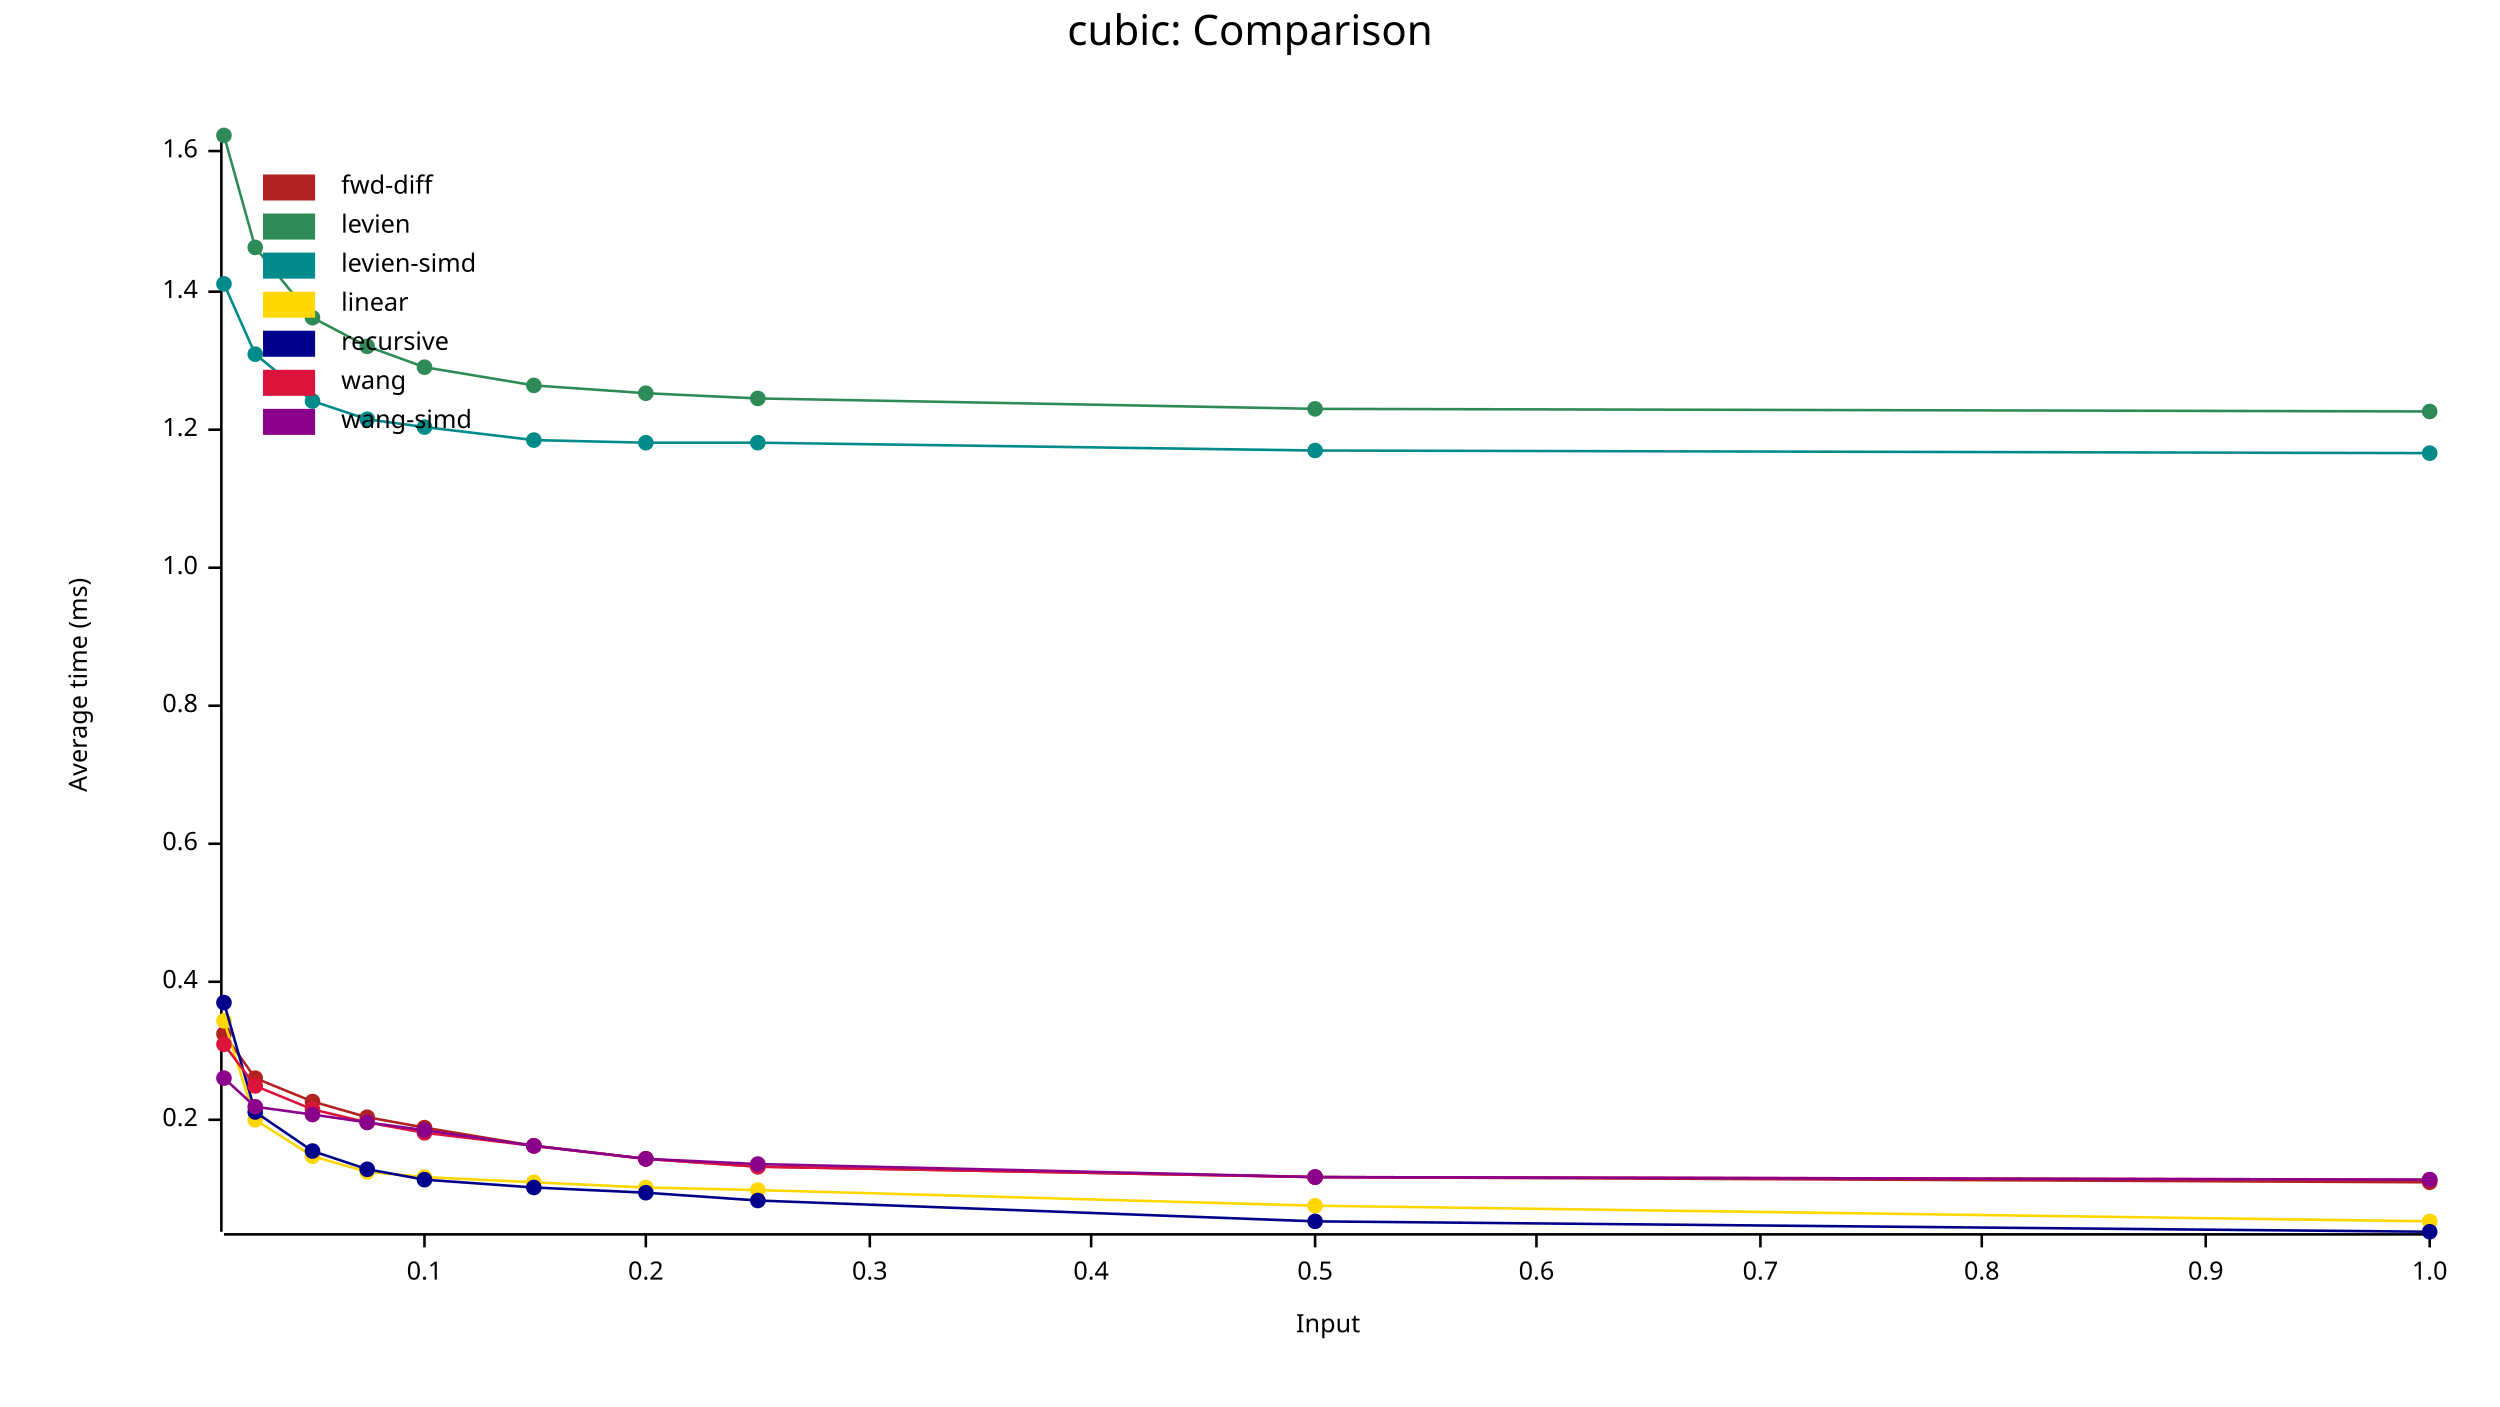
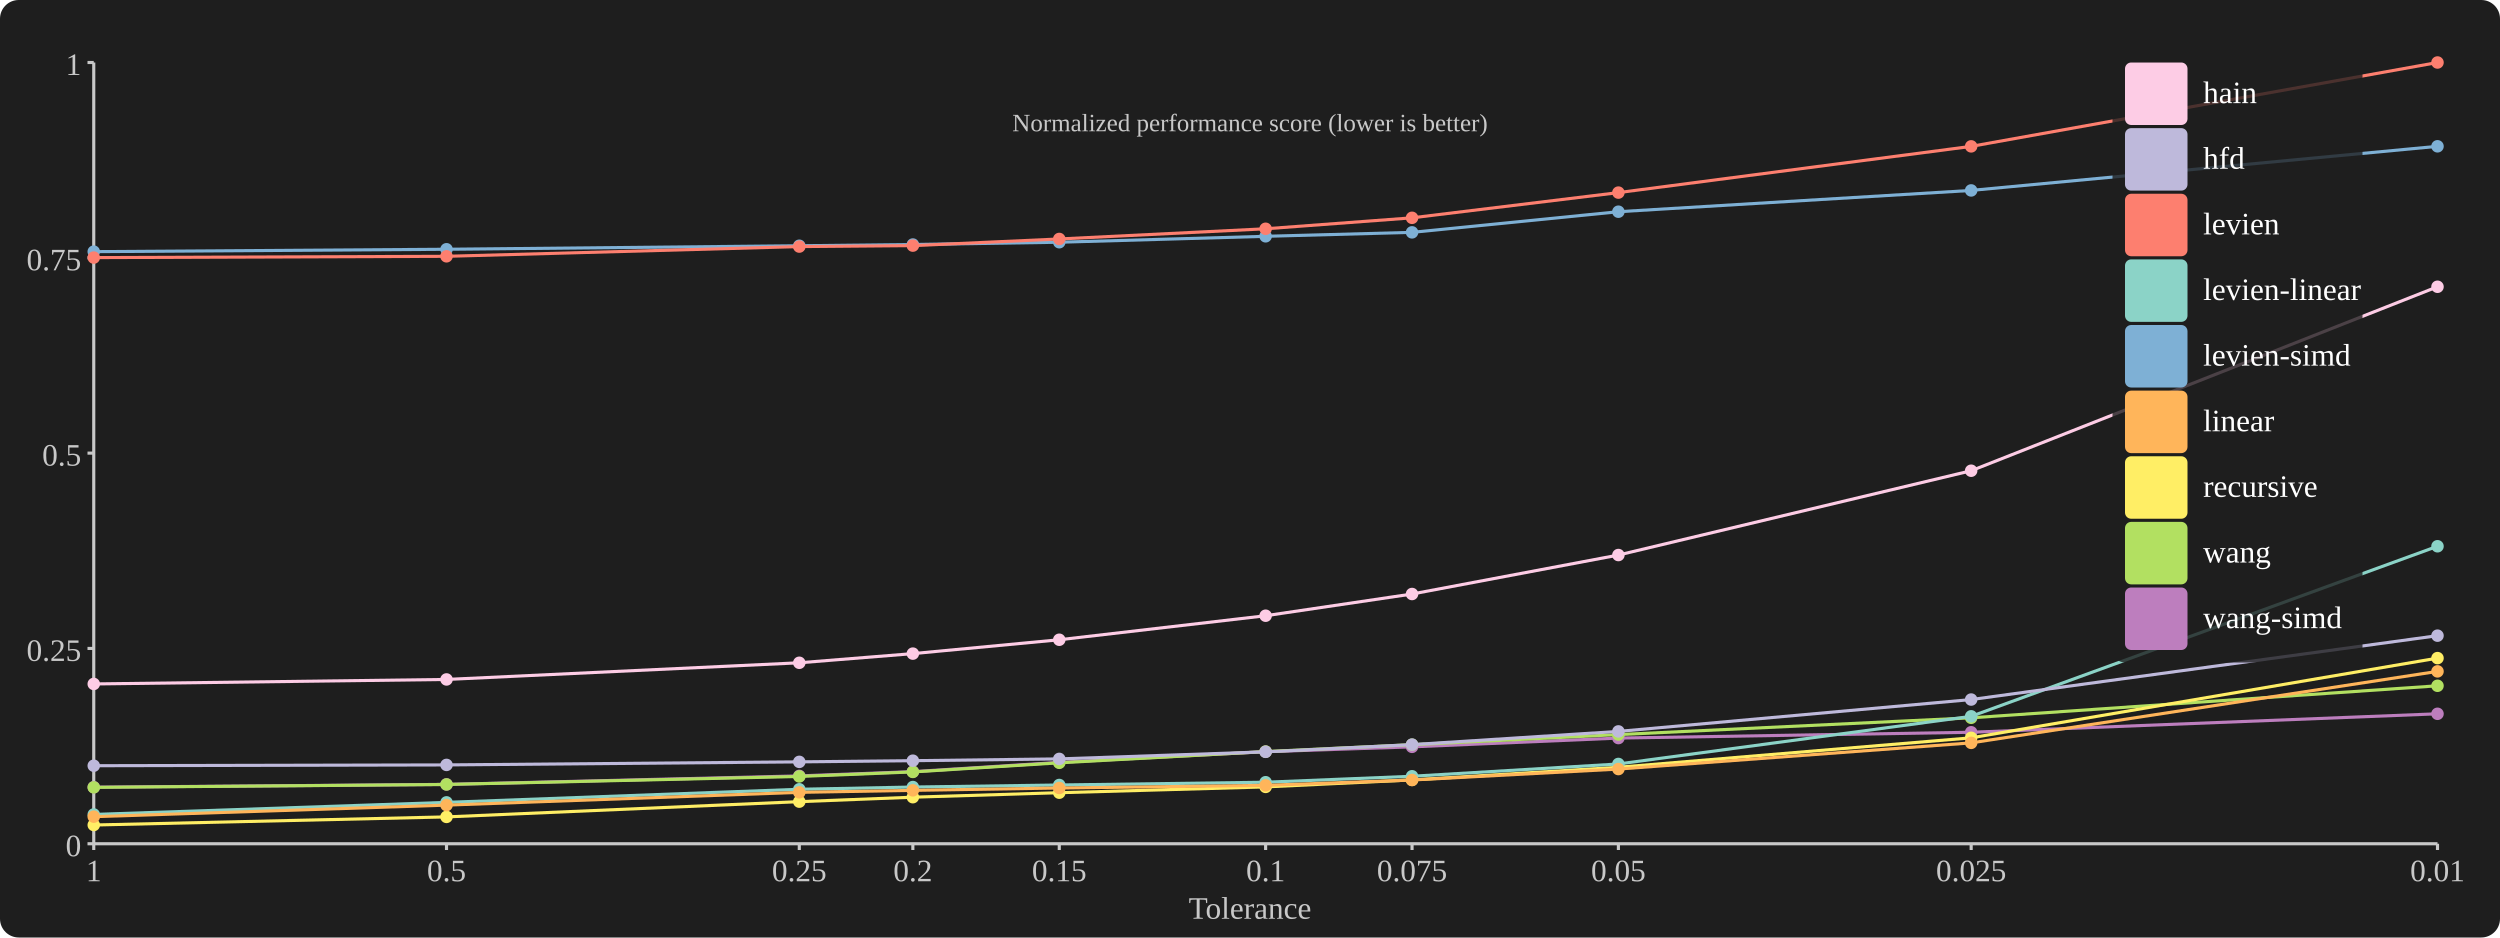
- <svg xmlns="http://www.w3.org/2000/svg" width="960" height="540" viewBox="0 0 960 540">
-   <text x="480" y="5" dy="0.76em" text-anchor="middle" font-family="sans-serif" font-size="16.129" opacity="1" fill="#000000">
- cubic: Comparison
- </text>
-   <text x="26" y="263" dy="0.76em" text-anchor="middle" font-family="sans-serif" font-size="9.677" opacity="1" fill="#000000" transform="rotate(270, 26, 263)">
- Average time (ms)
- </text>
-   <text x="510" y="514" dy="-0.5ex" text-anchor="middle" font-family="sans-serif" font-size="9.677" opacity="1" fill="#000000">
- Input
- </text>
-   <polyline fill="none" opacity="1" stroke="#000000" stroke-width="1" points="85,52 85,473 " />
-   <text x="76" y="430" dy="0.5ex" text-anchor="end" font-family="sans-serif" font-size="9.677" opacity="1" fill="#000000">
- 0.2
- </text>
-   <polyline fill="none" opacity="1" stroke="#000000" stroke-width="1" points="80,430 85,430 " />
-   <text x="76" y="377" dy="0.5ex" text-anchor="end" font-family="sans-serif" font-size="9.677" opacity="1" fill="#000000">
- 0.4
- </text>
-   <polyline fill="none" opacity="1" stroke="#000000" stroke-width="1" points="80,377 85,377 " />
-   <text x="76" y="324" dy="0.5ex" text-anchor="end" font-family="sans-serif" font-size="9.677" opacity="1" fill="#000000">
- 0.6
- </text>
-   <polyline fill="none" opacity="1" stroke="#000000" stroke-width="1" points="80,324 85,324 " />
-   <text x="76" y="271" dy="0.5ex" text-anchor="end" font-family="sans-serif" font-size="9.677" opacity="1" fill="#000000">
- 0.8
- </text>
-   <polyline fill="none" opacity="1" stroke="#000000" stroke-width="1" points="80,271 85,271 " />
-   <text x="76" y="218" dy="0.5ex" text-anchor="end" font-family="sans-serif" font-size="9.677" opacity="1" fill="#000000">
- 1.0
- </text>
-   <polyline fill="none" opacity="1" stroke="#000000" stroke-width="1" points="80,218 85,218 " />
-   <text x="76" y="165" dy="0.5ex" text-anchor="end" font-family="sans-serif" font-size="9.677" opacity="1" fill="#000000">
- 1.2
- </text>
-   <polyline fill="none" opacity="1" stroke="#000000" stroke-width="1" points="80,165 85,165 " />
-   <text x="76" y="112" dy="0.5ex" text-anchor="end" font-family="sans-serif" font-size="9.677" opacity="1" fill="#000000">
- 1.4
- </text>
-   <polyline fill="none" opacity="1" stroke="#000000" stroke-width="1" points="80,112 85,112 " />
-   <text x="76" y="58" dy="0.5ex" text-anchor="end" font-family="sans-serif" font-size="9.677" opacity="1" fill="#000000">
- 1.6
- </text>
-   <polyline fill="none" opacity="1" stroke="#000000" stroke-width="1" points="80,58 85,58 " />
-   <polyline fill="none" opacity="1" stroke="#000000" stroke-width="1" points="86,474 933,474 " />
-   <text x="163" y="484" dy="0.76em" text-anchor="middle" font-family="sans-serif" font-size="9.677" opacity="1" fill="#000000">
- 0.1
- </text>
-   <polyline fill="none" opacity="1" stroke="#000000" stroke-width="1" points="163,474 163,479 " />
-   <text x="248" y="484" dy="0.76em" text-anchor="middle" font-family="sans-serif" font-size="9.677" opacity="1" fill="#000000">
- 0.2
- </text>
-   <polyline fill="none" opacity="1" stroke="#000000" stroke-width="1" points="248,474 248,479 " />
-   <text x="334" y="484" dy="0.76em" text-anchor="middle" font-family="sans-serif" font-size="9.677" opacity="1" fill="#000000">
- 0.3
- </text>
-   <polyline fill="none" opacity="1" stroke="#000000" stroke-width="1" points="334,474 334,479 " />
-   <text x="419" y="484" dy="0.76em" text-anchor="middle" font-family="sans-serif" font-size="9.677" opacity="1" fill="#000000">
- 0.4
- </text>
-   <polyline fill="none" opacity="1" stroke="#000000" stroke-width="1" points="419,474 419,479 " />
-   <text x="505" y="484" dy="0.76em" text-anchor="middle" font-family="sans-serif" font-size="9.677" opacity="1" fill="#000000">
- 0.5
- </text>
-   <polyline fill="none" opacity="1" stroke="#000000" stroke-width="1" points="505,474 505,479 " />
-   <text x="590" y="484" dy="0.76em" text-anchor="middle" font-family="sans-serif" font-size="9.677" opacity="1" fill="#000000">
- 0.6
- </text>
-   <polyline fill="none" opacity="1" stroke="#000000" stroke-width="1" points="590,474 590,479 " />
-   <text x="676" y="484" dy="0.76em" text-anchor="middle" font-family="sans-serif" font-size="9.677" opacity="1" fill="#000000">
- 0.7
- </text>
-   <polyline fill="none" opacity="1" stroke="#000000" stroke-width="1" points="676,474 676,479 " />
-   <text x="761" y="484" dy="0.76em" text-anchor="middle" font-family="sans-serif" font-size="9.677" opacity="1" fill="#000000">
- 0.8
- </text>
-   <polyline fill="none" opacity="1" stroke="#000000" stroke-width="1" points="761,474 761,479 " />
-   <text x="847" y="484" dy="0.76em" text-anchor="middle" font-family="sans-serif" font-size="9.677" opacity="1" fill="#000000">
- 0.9
- </text>
-   <polyline fill="none" opacity="1" stroke="#000000" stroke-width="1" points="847,474 847,479 " />
-   <text x="933" y="484" dy="0.76em" text-anchor="middle" font-family="sans-serif" font-size="9.677" opacity="1" fill="#000000">
- 1.0
- </text>
-   <polyline fill="none" opacity="1" stroke="#000000" stroke-width="1" points="933,474 933,479 " />
-   <circle cx="86" cy="397" r="3" opacity="1" fill="#B22222" stroke="none" stroke-width="1" />
-   <circle cx="98" cy="414" r="3" opacity="1" fill="#B22222" stroke="none" stroke-width="1" />
-   <circle cx="120" cy="423" r="3" opacity="1" fill="#B22222" stroke="none" stroke-width="1" />
-   <circle cx="141" cy="429" r="3" opacity="1" fill="#B22222" stroke="none" stroke-width="1" />
-   <circle cx="163" cy="433" r="3" opacity="1" fill="#B22222" stroke="none" stroke-width="1" />
-   <circle cx="205" cy="440" r="3" opacity="1" fill="#B22222" stroke="none" stroke-width="1" />
-   <circle cx="248" cy="445" r="3" opacity="1" fill="#B22222" stroke="none" stroke-width="1" />
-   <circle cx="291" cy="448" r="3" opacity="1" fill="#B22222" stroke="none" stroke-width="1" />
-   <circle cx="505" cy="452" r="3" opacity="1" fill="#B22222" stroke="none" stroke-width="1" />
-   <circle cx="933" cy="454" r="3" opacity="1" fill="#B22222" stroke="none" stroke-width="1" />
-   <polyline fill="none" opacity="1" stroke="#B22222" stroke-width="1" points="86,397 98,414 120,423 141,429 163,433 205,440 248,445 291,448 505,452 933,454 " />
-   <circle cx="86" cy="52" r="3" opacity="1" fill="#2E8B57" stroke="none" stroke-width="1" />
-   <circle cx="98" cy="95" r="3" opacity="1" fill="#2E8B57" stroke="none" stroke-width="1" />
-   <circle cx="120" cy="122" r="3" opacity="1" fill="#2E8B57" stroke="none" stroke-width="1" />
-   <circle cx="141" cy="133" r="3" opacity="1" fill="#2E8B57" stroke="none" stroke-width="1" />
-   <circle cx="163" cy="141" r="3" opacity="1" fill="#2E8B57" stroke="none" stroke-width="1" />
-   <circle cx="205" cy="148" r="3" opacity="1" fill="#2E8B57" stroke="none" stroke-width="1" />
-   <circle cx="248" cy="151" r="3" opacity="1" fill="#2E8B57" stroke="none" stroke-width="1" />
-   <circle cx="291" cy="153" r="3" opacity="1" fill="#2E8B57" stroke="none" stroke-width="1" />
-   <circle cx="505" cy="157" r="3" opacity="1" fill="#2E8B57" stroke="none" stroke-width="1" />
-   <circle cx="933" cy="158" r="3" opacity="1" fill="#2E8B57" stroke="none" stroke-width="1" />
-   <polyline fill="none" opacity="1" stroke="#2E8B57" stroke-width="1" points="86,52 98,95 120,122 141,133 163,141 205,148 248,151 291,153 505,157 933,158 " />
-   <circle cx="86" cy="109" r="3" opacity="1" fill="#008B8B" stroke="none" stroke-width="1" />
-   <circle cx="98" cy="136" r="3" opacity="1" fill="#008B8B" stroke="none" stroke-width="1" />
-   <circle cx="120" cy="154" r="3" opacity="1" fill="#008B8B" stroke="none" stroke-width="1" />
-   <circle cx="141" cy="161" r="3" opacity="1" fill="#008B8B" stroke="none" stroke-width="1" />
-   <circle cx="163" cy="164" r="3" opacity="1" fill="#008B8B" stroke="none" stroke-width="1" />
-   <circle cx="205" cy="169" r="3" opacity="1" fill="#008B8B" stroke="none" stroke-width="1" />
-   <circle cx="248" cy="170" r="3" opacity="1" fill="#008B8B" stroke="none" stroke-width="1" />
-   <circle cx="291" cy="170" r="3" opacity="1" fill="#008B8B" stroke="none" stroke-width="1" />
-   <circle cx="505" cy="173" r="3" opacity="1" fill="#008B8B" stroke="none" stroke-width="1" />
-   <circle cx="933" cy="174" r="3" opacity="1" fill="#008B8B" stroke="none" stroke-width="1" />
-   <polyline fill="none" opacity="1" stroke="#008B8B" stroke-width="1" points="86,109 98,136 120,154 141,161 163,164 205,169 248,170 291,170 505,173 933,174 " />
-   <circle cx="86" cy="392" r="3" opacity="1" fill="#FFD700" stroke="none" stroke-width="1" />
-   <circle cx="98" cy="430" r="3" opacity="1" fill="#FFD700" stroke="none" stroke-width="1" />
-   <circle cx="120" cy="444" r="3" opacity="1" fill="#FFD700" stroke="none" stroke-width="1" />
-   <circle cx="141" cy="450" r="3" opacity="1" fill="#FFD700" stroke="none" stroke-width="1" />
-   <circle cx="163" cy="452" r="3" opacity="1" fill="#FFD700" stroke="none" stroke-width="1" />
-   <circle cx="205" cy="454" r="3" opacity="1" fill="#FFD700" stroke="none" stroke-width="1" />
-   <circle cx="248" cy="456" r="3" opacity="1" fill="#FFD700" stroke="none" stroke-width="1" />
-   <circle cx="291" cy="457" r="3" opacity="1" fill="#FFD700" stroke="none" stroke-width="1" />
-   <circle cx="505" cy="463" r="3" opacity="1" fill="#FFD700" stroke="none" stroke-width="1" />
-   <circle cx="933" cy="469" r="3" opacity="1" fill="#FFD700" stroke="none" stroke-width="1" />
-   <polyline fill="none" opacity="1" stroke="#FFD700" stroke-width="1" points="86,392 98,430 120,444 141,450 163,452 205,454 248,456 291,457 505,463 933,469 " />
-   <circle cx="86" cy="385" r="3" opacity="1" fill="#00008B" stroke="none" stroke-width="1" />
-   <circle cx="98" cy="427" r="3" opacity="1" fill="#00008B" stroke="none" stroke-width="1" />
-   <circle cx="120" cy="442" r="3" opacity="1" fill="#00008B" stroke="none" stroke-width="1" />
-   <circle cx="141" cy="449" r="3" opacity="1" fill="#00008B" stroke="none" stroke-width="1" />
-   <circle cx="163" cy="453" r="3" opacity="1" fill="#00008B" stroke="none" stroke-width="1" />
-   <circle cx="205" cy="456" r="3" opacity="1" fill="#00008B" stroke="none" stroke-width="1" />
-   <circle cx="248" cy="458" r="3" opacity="1" fill="#00008B" stroke="none" stroke-width="1" />
-   <circle cx="291" cy="461" r="3" opacity="1" fill="#00008B" stroke="none" stroke-width="1" />
-   <circle cx="505" cy="469" r="3" opacity="1" fill="#00008B" stroke="none" stroke-width="1" />
-   <circle cx="933" cy="473" r="3" opacity="1" fill="#00008B" stroke="none" stroke-width="1" />
-   <polyline fill="none" opacity="1" stroke="#00008B" stroke-width="1" points="86,385 98,427 120,442 141,449 163,453 205,456 248,458 291,461 505,469 933,473 " />
-   <circle cx="86" cy="401" r="3" opacity="1" fill="#DC143C" stroke="none" stroke-width="1" />
-   <circle cx="98" cy="417" r="3" opacity="1" fill="#DC143C" stroke="none" stroke-width="1" />
-   <circle cx="120" cy="426" r="3" opacity="1" fill="#DC143C" stroke="none" stroke-width="1" />
-   <circle cx="141" cy="431" r="3" opacity="1" fill="#DC143C" stroke="none" stroke-width="1" />
-   <circle cx="163" cy="435" r="3" opacity="1" fill="#DC143C" stroke="none" stroke-width="1" />
-   <circle cx="205" cy="440" r="3" opacity="1" fill="#DC143C" stroke="none" stroke-width="1" />
-   <circle cx="248" cy="445" r="3" opacity="1" fill="#DC143C" stroke="none" stroke-width="1" />
-   <circle cx="291" cy="448" r="3" opacity="1" fill="#DC143C" stroke="none" stroke-width="1" />
-   <circle cx="505" cy="452" r="3" opacity="1" fill="#DC143C" stroke="none" stroke-width="1" />
-   <circle cx="933" cy="453" r="3" opacity="1" fill="#DC143C" stroke="none" stroke-width="1" />
-   <polyline fill="none" opacity="1" stroke="#DC143C" stroke-width="1" points="86,401 98,417 120,426 141,431 163,435 205,440 248,445 291,448 505,452 933,453 " />
-   <circle cx="86" cy="414" r="3" opacity="1" fill="#8B008B" stroke="none" stroke-width="1" />
-   <circle cx="98" cy="425" r="3" opacity="1" fill="#8B008B" stroke="none" stroke-width="1" />
-   <circle cx="120" cy="428" r="3" opacity="1" fill="#8B008B" stroke="none" stroke-width="1" />
-   <circle cx="141" cy="431" r="3" opacity="1" fill="#8B008B" stroke="none" stroke-width="1" />
-   <circle cx="163" cy="434" r="3" opacity="1" fill="#8B008B" stroke="none" stroke-width="1" />
-   <circle cx="205" cy="440" r="3" opacity="1" fill="#8B008B" stroke="none" stroke-width="1" />
-   <circle cx="248" cy="445" r="3" opacity="1" fill="#8B008B" stroke="none" stroke-width="1" />
-   <circle cx="291" cy="447" r="3" opacity="1" fill="#8B008B" stroke="none" stroke-width="1" />
-   <circle cx="505" cy="452" r="3" opacity="1" fill="#8B008B" stroke="none" stroke-width="1" />
-   <circle cx="933" cy="453" r="3" opacity="1" fill="#8B008B" stroke="none" stroke-width="1" />
-   <polyline fill="none" opacity="1" stroke="#8B008B" stroke-width="1" points="86,414 98,425 120,428 141,431 163,434 205,440 248,445 291,447 505,452 933,453 " />
-   <text x="131" y="67" dy="0.76em" text-anchor="start" font-family="sans-serif" font-size="9.677" opacity="1" fill="#000000">
- fwd-diff
- </text>
-   <text x="131" y="82" dy="0.76em" text-anchor="start" font-family="sans-serif" font-size="9.677" opacity="1" fill="#000000">
- levien
- </text>
-   <text x="131" y="97" dy="0.76em" text-anchor="start" font-family="sans-serif" font-size="9.677" opacity="1" fill="#000000">
- levien-simd
- </text>
-   <text x="131" y="112" dy="0.76em" text-anchor="start" font-family="sans-serif" font-size="9.677" opacity="1" fill="#000000">
- linear
- </text>
-   <text x="131" y="127" dy="0.76em" text-anchor="start" font-family="sans-serif" font-size="9.677" opacity="1" fill="#000000">
- recursive
- </text>
-   <text x="131" y="142" dy="0.76em" text-anchor="start" font-family="sans-serif" font-size="9.677" opacity="1" fill="#000000">
- wang
- </text>
-   <text x="131" y="157" dy="0.76em" text-anchor="start" font-family="sans-serif" font-size="9.677" opacity="1" fill="#000000">
- wang-simd
- </text>
-   <rect x="101" y="67" width="20" height="10" opacity="1" fill="#B22222" stroke="none" />
-   <rect x="101" y="82" width="20" height="10" opacity="1" fill="#2E8B57" stroke="none" />
-   <rect x="101" y="97" width="20" height="10" opacity="1" fill="#008B8B" stroke="none" />
-   <rect x="101" y="112" width="20" height="10" opacity="1" fill="#FFD700" stroke="none" />
-   <rect x="101" y="127" width="20" height="10" opacity="1" fill="#00008B" stroke="none" />
-   <rect x="101" y="142" width="20" height="10" opacity="1" fill="#DC143C" stroke="none" />
-   <rect x="101" y="157" width="20" height="10" opacity="1" fill="#8B008B" stroke="none" />
+ <svg xmlns="http://www.w3.org/2000/svg" viewBox="0 0 800 300">
+   <rect x="0" y="0" width="800" height="300" ry="6" style="fill:rgb(30,30,30);stroke:none;fill-opacity:1;stroke-opacity:1;" />
+   <path d="M 30 20 L 30 270" style="stroke:rgb(200,200,200);stroke-width:1" />
+   <path d="M 30 270 L 780 270" style="stroke:rgb(200,200,200);stroke-width:1" />
+   <path d="M 780 270 L 780 272" style="stroke:rgb(200,200,200);stroke-width:1" />
+   <text x="780" y="282" style="font-size:10px;fill:rgb(200,200,200);text-anchor:middle;text-align:center;"> 0.01 </text>
+   <path d="M 630.772 270 L 630.772 272" style="stroke:rgb(200,200,200);stroke-width:1" />
+   <text x="630.772" y="282" style="font-size:10px;fill:rgb(200,200,200);text-anchor:middle;text-align:center;"> 0.025 </text>
+   <path d="M 517.886 270 L 517.886 272" style="stroke:rgb(200,200,200);stroke-width:1" />
+   <text x="517.886" y="282" style="font-size:10px;fill:rgb(200,200,200);text-anchor:middle;text-align:center;"> 0.05 </text>
+   <path d="M 451.852 270 L 451.852 272" style="stroke:rgb(200,200,200);stroke-width:1" />
+   <text x="451.852" y="282" style="font-size:10px;fill:rgb(200,200,200);text-anchor:middle;text-align:center;"> 0.075 </text>
+   <path d="M 405 270 L 405 272" style="stroke:rgb(200,200,200);stroke-width:1" />
+   <text x="405" y="282" style="font-size:10px;fill:rgb(200,200,200);text-anchor:middle;text-align:center;"> 0.1 </text>
+   <path d="M 338.966 270 L 338.966 272" style="stroke:rgb(200,200,200);stroke-width:1" />
+   <text x="338.966" y="282" style="font-size:10px;fill:rgb(200,200,200);text-anchor:middle;text-align:center;"> 0.15 </text>
+   <path d="M 292.114 270 L 292.114 272" style="stroke:rgb(200,200,200);stroke-width:1" />
+   <text x="292.114" y="282" style="font-size:10px;fill:rgb(200,200,200);text-anchor:middle;text-align:center;"> 0.2 </text>
+   <path d="M 255.773 270 L 255.773 272" style="stroke:rgb(200,200,200);stroke-width:1" />
+   <text x="255.773" y="282" style="font-size:10px;fill:rgb(200,200,200);text-anchor:middle;text-align:center;"> 0.25 </text>
+   <path d="M 142.886 270 L 142.886 272" style="stroke:rgb(200,200,200);stroke-width:1" />
+   <text x="142.886" y="282" style="font-size:10px;fill:rgb(200,200,200);text-anchor:middle;text-align:center;"> 0.5 </text>
+   <path d="M 30 270 L 30 272" style="stroke:rgb(200,200,200);stroke-width:1" />
+   <text x="30" y="282" style="font-size:10px;fill:rgb(200,200,200);text-anchor:middle;text-align:center;"> 1 </text>
+   <path d="M 28 270 L 30 270" style="stroke:rgb(200,200,200);stroke-width:1" />
+   <text x="26" y="274" style="font-size:10px;fill:rgb(200,200,200);text-anchor:end;text-align:right;"> 0 </text>
+   <path d="M 28 207.5 L 30 207.5" style="stroke:rgb(200,200,200);stroke-width:1" />
+   <text x="26" y="211.5" style="font-size:10px;fill:rgb(200,200,200);text-anchor:end;text-align:right;"> 0.25 </text>
+   <path d="M 28 145 L 30 145" style="stroke:rgb(200,200,200);stroke-width:1" />
+   <text x="26" y="149" style="font-size:10px;fill:rgb(200,200,200);text-anchor:end;text-align:right;"> 0.5 </text>
+   <path d="M 28 82.5 L 30 82.5" style="stroke:rgb(200,200,200);stroke-width:1" />
+   <text x="26" y="86.5" style="font-size:10px;fill:rgb(200,200,200);text-anchor:end;text-align:right;"> 0.75 </text>
+   <path d="M 28 20 L 30 20" style="stroke:rgb(200,200,200);stroke-width:1" />
+   <text x="26" y="24" style="font-size:10px;fill:rgb(200,200,200);text-anchor:end;text-align:right;"> 1 </text>
+   <text x="400" y="294" style="font-size:10px;fill:rgb(200,200,200);text-anchor:middle;text-align:center;"> Tolerance </text>
+   <circle cx="780" cy="228.415" r="2" style="fill:rgb(189,126,190);stroke:none;fill-opacity:1;stroke-opacity:1;" />
+   <path d="M 780 228.415 L 630.772 234.322" style="stroke:rgb(189,126,190);stroke-width:1" />
+   <circle cx="630.772" cy="234.322" r="2" style="fill:rgb(189,126,190);stroke:none;fill-opacity:1;stroke-opacity:1;" />
+   <path d="M 630.772 234.322 L 517.886 236.183" style="stroke:rgb(189,126,190);stroke-width:1" />
+   <circle cx="517.886" cy="236.183" r="2" style="fill:rgb(189,126,190);stroke:none;fill-opacity:1;stroke-opacity:1;" />
+   <path d="M 517.886 236.183 L 451.852 238.99" style="stroke:rgb(189,126,190);stroke-width:1" />
+   <circle cx="451.852" cy="238.99" r="2" style="fill:rgb(189,126,190);stroke:none;fill-opacity:1;stroke-opacity:1;" />
+   <path d="M 451.852 238.99 L 405 240.537" style="stroke:rgb(189,126,190);stroke-width:1" />
+   <circle cx="405" cy="240.537" r="2" style="fill:rgb(189,126,190);stroke:none;fill-opacity:1;stroke-opacity:1;" />
+   <path d="M 405 240.537 L 338.966 243.95" style="stroke:rgb(189,126,190);stroke-width:1" />
+   <circle cx="338.966" cy="243.95" r="2" style="fill:rgb(189,126,190);stroke:none;fill-opacity:1;stroke-opacity:1;" />
+   <path d="M 338.966 243.95 L 292.114 246.925" style="stroke:rgb(189,126,190);stroke-width:1" />
+   <circle cx="292.114" cy="246.925" r="2" style="fill:rgb(189,126,190);stroke:none;fill-opacity:1;stroke-opacity:1;" />
+   <path d="M 292.114 246.925 L 255.773 248.287" style="stroke:rgb(189,126,190);stroke-width:1" />
+   <circle cx="255.773" cy="248.287" r="2" style="fill:rgb(189,126,190);stroke:none;fill-opacity:1;stroke-opacity:1;" />
+   <path d="M 255.773 248.287 L 142.886 251.002" style="stroke:rgb(189,126,190);stroke-width:1" />
+   <circle cx="142.886" cy="251.002" r="2" style="fill:rgb(189,126,190);stroke:none;fill-opacity:1;stroke-opacity:1;" />
+   <path d="M 142.886 251.002 L 30 251.9" style="stroke:rgb(189,126,190);stroke-width:1" />
+   <circle cx="30" cy="251.9" r="2" style="fill:rgb(189,126,190);stroke:none;fill-opacity:1;stroke-opacity:1;" />
+   <circle cx="780" cy="219.45" r="2" style="fill:rgb(178,224,97);stroke:none;fill-opacity:1;stroke-opacity:1;" />
+   <path d="M 780 219.45 L 630.772 229.695" style="stroke:rgb(178,224,97);stroke-width:1" />
+   <circle cx="630.772" cy="229.695" r="2" style="fill:rgb(178,224,97);stroke:none;fill-opacity:1;stroke-opacity:1;" />
+   <path d="M 630.772 229.695 L 517.886 235.065" style="stroke:rgb(178,224,97);stroke-width:1" />
+   <circle cx="517.886" cy="235.065" r="2" style="fill:rgb(178,224,97);stroke:none;fill-opacity:1;stroke-opacity:1;" />
+   <path d="M 517.886 235.065 L 451.852 238.298" style="stroke:rgb(178,224,97);stroke-width:1" />
+   <circle cx="451.852" cy="238.298" r="2" style="fill:rgb(178,224,97);stroke:none;fill-opacity:1;stroke-opacity:1;" />
+   <path d="M 451.852 238.298 L 405 240.498" style="stroke:rgb(178,224,97);stroke-width:1" />
+   <circle cx="405" cy="240.498" r="2" style="fill:rgb(178,224,97);stroke:none;fill-opacity:1;stroke-opacity:1;" />
+   <path d="M 405 240.498 L 338.966 244.097" style="stroke:rgb(178,224,97);stroke-width:1" />
+   <circle cx="338.966" cy="244.097" r="2" style="fill:rgb(178,224,97);stroke:none;fill-opacity:1;stroke-opacity:1;" />
+   <path d="M 338.966 244.097 L 292.114 247.015" style="stroke:rgb(178,224,97);stroke-width:1" />
+   <circle cx="292.114" cy="247.015" r="2" style="fill:rgb(178,224,97);stroke:none;fill-opacity:1;stroke-opacity:1;" />
+   <path d="M 292.114 247.015 L 255.773 248.463" style="stroke:rgb(178,224,97);stroke-width:1" />
+   <circle cx="255.773" cy="248.463" r="2" style="fill:rgb(178,224,97);stroke:none;fill-opacity:1;stroke-opacity:1;" />
+   <path d="M 255.773 248.463 L 142.886 251.025" style="stroke:rgb(178,224,97);stroke-width:1" />
+   <circle cx="142.886" cy="251.025" r="2" style="fill:rgb(178,224,97);stroke:none;fill-opacity:1;stroke-opacity:1;" />
+   <path d="M 142.886 251.025 L 30 251.958" style="stroke:rgb(178,224,97);stroke-width:1" />
+   <circle cx="30" cy="251.958" r="2" style="fill:rgb(178,224,97);stroke:none;fill-opacity:1;stroke-opacity:1;" />
+   <circle cx="780" cy="210.595" r="2" style="fill:rgb(255,238,101);stroke:none;fill-opacity:1;stroke-opacity:1;" />
+   <path d="M 780 210.595 L 630.772 236.105" style="stroke:rgb(255,238,101);stroke-width:1" />
+   <circle cx="630.772" cy="236.105" r="2" style="fill:rgb(255,238,101);stroke:none;fill-opacity:1;stroke-opacity:1;" />
+   <path d="M 630.772 236.105 L 517.886 245.525" style="stroke:rgb(255,238,101);stroke-width:1" />
+   <circle cx="517.886" cy="245.525" r="2" style="fill:rgb(255,238,101);stroke:none;fill-opacity:1;stroke-opacity:1;" />
+   <path d="M 517.886 245.525 L 451.852 249.57" style="stroke:rgb(255,238,101);stroke-width:1" />
+   <circle cx="451.852" cy="249.57" r="2" style="fill:rgb(255,238,101);stroke:none;fill-opacity:1;stroke-opacity:1;" />
+   <path d="M 451.852 249.57 L 405 251.808" style="stroke:rgb(255,238,101);stroke-width:1" />
+   <circle cx="405" cy="251.808" r="2" style="fill:rgb(255,238,101);stroke:none;fill-opacity:1;stroke-opacity:1;" />
+   <path d="M 405 251.808 L 338.966 253.665" style="stroke:rgb(255,238,101);stroke-width:1" />
+   <circle cx="338.966" cy="253.665" r="2" style="fill:rgb(255,238,101);stroke:none;fill-opacity:1;stroke-opacity:1;" />
+   <path d="M 338.966 253.665 L 292.114 255.102" style="stroke:rgb(255,238,101);stroke-width:1" />
+   <circle cx="292.114" cy="255.102" r="2" style="fill:rgb(255,238,101);stroke:none;fill-opacity:1;stroke-opacity:1;" />
+   <path d="M 292.114 255.102 L 255.773 256.527" style="stroke:rgb(255,238,101);stroke-width:1" />
+   <circle cx="255.773" cy="256.527" r="2" style="fill:rgb(255,238,101);stroke:none;fill-opacity:1;stroke-opacity:1;" />
+   <path d="M 255.773 256.527 L 142.886 261.408" style="stroke:rgb(255,238,101);stroke-width:1" />
+   <circle cx="142.886" cy="261.408" r="2" style="fill:rgb(255,238,101);stroke:none;fill-opacity:1;stroke-opacity:1;" />
+   <path d="M 142.886 261.408 L 30 264.005" style="stroke:rgb(255,238,101);stroke-width:1" />
+   <circle cx="30" cy="264.005" r="2" style="fill:rgb(255,238,101);stroke:none;fill-opacity:1;stroke-opacity:1;" />
+   <circle cx="780" cy="174.805" r="2" style="fill:rgb(139,211,199);stroke:none;fill-opacity:1;stroke-opacity:1;" />
+   <path d="M 780 174.805 L 630.772 229.222" style="stroke:rgb(139,211,199);stroke-width:1" />
+   <circle cx="630.772" cy="229.222" r="2" style="fill:rgb(139,211,199);stroke:none;fill-opacity:1;stroke-opacity:1;" />
+   <path d="M 630.772 229.222 L 517.886 244.47" style="stroke:rgb(139,211,199);stroke-width:1" />
+   <circle cx="517.886" cy="244.47" r="2" style="fill:rgb(139,211,199);stroke:none;fill-opacity:1;stroke-opacity:1;" />
+   <path d="M 517.886 244.47 L 451.852 248.4" style="stroke:rgb(139,211,199);stroke-width:1" />
+   <circle cx="451.852" cy="248.4" r="2" style="fill:rgb(139,211,199);stroke:none;fill-opacity:1;stroke-opacity:1;" />
+   <path d="M 451.852 248.4 L 405 250.31" style="stroke:rgb(139,211,199);stroke-width:1" />
+   <circle cx="405" cy="250.31" r="2" style="fill:rgb(139,211,199);stroke:none;fill-opacity:1;stroke-opacity:1;" />
+   <path d="M 405 250.31 L 338.966 251.197" style="stroke:rgb(139,211,199);stroke-width:1" />
+   <circle cx="338.966" cy="251.197" r="2" style="fill:rgb(139,211,199);stroke:none;fill-opacity:1;stroke-opacity:1;" />
+   <path d="M 338.966 251.197 L 292.114 251.853" style="stroke:rgb(139,211,199);stroke-width:1" />
+   <circle cx="292.114" cy="251.853" r="2" style="fill:rgb(139,211,199);stroke:none;fill-opacity:1;stroke-opacity:1;" />
+   <path d="M 292.114 251.853 L 255.773 252.565" style="stroke:rgb(139,211,199);stroke-width:1" />
+   <circle cx="255.773" cy="252.565" r="2" style="fill:rgb(139,211,199);stroke:none;fill-opacity:1;stroke-opacity:1;" />
+   <path d="M 255.773 252.565 L 142.886 256.757" style="stroke:rgb(139,211,199);stroke-width:1" />
+   <circle cx="142.886" cy="256.757" r="2" style="fill:rgb(139,211,199);stroke:none;fill-opacity:1;stroke-opacity:1;" />
+   <path d="M 142.886 256.757 L 30 260.625" style="stroke:rgb(139,211,199);stroke-width:1" />
+   <circle cx="30" cy="260.625" r="2" style="fill:rgb(139,211,199);stroke:none;fill-opacity:1;stroke-opacity:1;" />
+   <circle cx="780" cy="91.763" r="2" style="fill:rgb(253,204,229);stroke:none;fill-opacity:1;stroke-opacity:1;" />
+   <path d="M 780 91.763 L 630.772 150.632" style="stroke:rgb(253,204,229);stroke-width:1" />
+   <circle cx="630.772" cy="150.632" r="2" style="fill:rgb(253,204,229);stroke:none;fill-opacity:1;stroke-opacity:1;" />
+   <path d="M 630.772 150.632 L 517.886 177.613" style="stroke:rgb(253,204,229);stroke-width:1" />
+   <circle cx="517.886" cy="177.613" r="2" style="fill:rgb(253,204,229);stroke:none;fill-opacity:1;stroke-opacity:1;" />
+   <path d="M 517.886 177.613 L 451.852 190.082" style="stroke:rgb(253,204,229);stroke-width:1" />
+   <circle cx="451.852" cy="190.082" r="2" style="fill:rgb(253,204,229);stroke:none;fill-opacity:1;stroke-opacity:1;" />
+   <path d="M 451.852 190.082 L 405 197.03" style="stroke:rgb(253,204,229);stroke-width:1" />
+   <circle cx="405" cy="197.03" r="2" style="fill:rgb(253,204,229);stroke:none;fill-opacity:1;stroke-opacity:1;" />
+   <path d="M 405 197.03 L 338.966 204.72" style="stroke:rgb(253,204,229);stroke-width:1" />
+   <circle cx="338.966" cy="204.72" r="2" style="fill:rgb(253,204,229);stroke:none;fill-opacity:1;stroke-opacity:1;" />
+   <path d="M 338.966 204.72 L 292.114 209.157" style="stroke:rgb(253,204,229);stroke-width:1" />
+   <circle cx="292.114" cy="209.157" r="2" style="fill:rgb(253,204,229);stroke:none;fill-opacity:1;stroke-opacity:1;" />
+   <path d="M 292.114 209.157 L 255.773 212.09" style="stroke:rgb(253,204,229);stroke-width:1" />
+   <circle cx="255.773" cy="212.09" r="2" style="fill:rgb(253,204,229);stroke:none;fill-opacity:1;stroke-opacity:1;" />
+   <path d="M 255.773 212.09 L 142.886 217.423" style="stroke:rgb(253,204,229);stroke-width:1" />
+   <circle cx="142.886" cy="217.423" r="2" style="fill:rgb(253,204,229);stroke:none;fill-opacity:1;stroke-opacity:1;" />
+   <path d="M 142.886 217.423 L 30 218.865" style="stroke:rgb(253,204,229);stroke-width:1" />
+   <circle cx="30" cy="218.865" r="2" style="fill:rgb(253,204,229);stroke:none;fill-opacity:1;stroke-opacity:1;" />
+   <circle cx="780" cy="203.412" r="2" style="fill:rgb(190,185,219);stroke:none;fill-opacity:1;stroke-opacity:1;" />
+   <path d="M 780 203.412 L 630.772 223.855" style="stroke:rgb(190,185,219);stroke-width:1" />
+   <circle cx="630.772" cy="223.855" r="2" style="fill:rgb(190,185,219);stroke:none;fill-opacity:1;stroke-opacity:1;" />
+   <path d="M 630.772 223.855 L 517.886 234.05" style="stroke:rgb(190,185,219);stroke-width:1" />
+   <circle cx="517.886" cy="234.05" r="2" style="fill:rgb(190,185,219);stroke:none;fill-opacity:1;stroke-opacity:1;" />
+   <path d="M 517.886 234.05 L 451.852 238.27" style="stroke:rgb(190,185,219);stroke-width:1" />
+   <circle cx="451.852" cy="238.27" r="2" style="fill:rgb(190,185,219);stroke:none;fill-opacity:1;stroke-opacity:1;" />
+   <path d="M 451.852 238.27 L 405 240.583" style="stroke:rgb(190,185,219);stroke-width:1" />
+   <circle cx="405" cy="240.583" r="2" style="fill:rgb(190,185,219);stroke:none;fill-opacity:1;stroke-opacity:1;" />
+   <path d="M 405 240.583 L 338.966 242.847" style="stroke:rgb(190,185,219);stroke-width:1" />
+   <circle cx="338.966" cy="242.847" r="2" style="fill:rgb(190,185,219);stroke:none;fill-opacity:1;stroke-opacity:1;" />
+   <path d="M 338.966 242.847 L 292.114 243.42" style="stroke:rgb(190,185,219);stroke-width:1" />
+   <circle cx="292.114" cy="243.42" r="2" style="fill:rgb(190,185,219);stroke:none;fill-opacity:1;stroke-opacity:1;" />
+   <path d="M 292.114 243.42 L 255.773 243.798" style="stroke:rgb(190,185,219);stroke-width:1" />
+   <circle cx="255.773" cy="243.798" r="2" style="fill:rgb(190,185,219);stroke:none;fill-opacity:1;stroke-opacity:1;" />
+   <path d="M 255.773 243.798 L 142.886 244.772" style="stroke:rgb(190,185,219);stroke-width:1" />
+   <circle cx="142.886" cy="244.772" r="2" style="fill:rgb(190,185,219);stroke:none;fill-opacity:1;stroke-opacity:1;" />
+   <path d="M 142.886 244.772 L 30 245.03" style="stroke:rgb(190,185,219);stroke-width:1" />
+   <circle cx="30" cy="245.03" r="2" style="fill:rgb(190,185,219);stroke:none;fill-opacity:1;stroke-opacity:1;" />
+   <circle cx="780" cy="214.84" r="2" style="fill:rgb(255,181,90);stroke:none;fill-opacity:1;stroke-opacity:1;" />
+   <path d="M 780 214.84 L 630.772 237.718" style="stroke:rgb(255,181,90);stroke-width:1" />
+   <circle cx="630.772" cy="237.718" r="2" style="fill:rgb(255,181,90);stroke:none;fill-opacity:1;stroke-opacity:1;" />
+   <path d="M 630.772 237.718 L 517.886 246.1" style="stroke:rgb(255,181,90);stroke-width:1" />
+   <circle cx="517.886" cy="246.1" r="2" style="fill:rgb(255,181,90);stroke:none;fill-opacity:1;stroke-opacity:1;" />
+   <path d="M 517.886 246.1 L 451.852 249.6" style="stroke:rgb(255,181,90);stroke-width:1" />
+   <circle cx="451.852" cy="249.6" r="2" style="fill:rgb(255,181,90);stroke:none;fill-opacity:1;stroke-opacity:1;" />
+   <path d="M 451.852 249.6 L 405 251.308" style="stroke:rgb(255,181,90);stroke-width:1" />
+   <circle cx="405" cy="251.308" r="2" style="fill:rgb(255,181,90);stroke:none;fill-opacity:1;stroke-opacity:1;" />
+   <path d="M 405 251.308 L 338.966 252.16" style="stroke:rgb(255,181,90);stroke-width:1" />
+   <circle cx="338.966" cy="252.16" r="2" style="fill:rgb(255,181,90);stroke:none;fill-opacity:1;stroke-opacity:1;" />
+   <path d="M 338.966 252.16 L 292.114 252.912" style="stroke:rgb(255,181,90);stroke-width:1" />
+   <circle cx="292.114" cy="252.912" r="2" style="fill:rgb(255,181,90);stroke:none;fill-opacity:1;stroke-opacity:1;" />
+   <path d="M 292.114 252.912 L 255.773 253.55" style="stroke:rgb(255,181,90);stroke-width:1" />
+   <circle cx="255.773" cy="253.55" r="2" style="fill:rgb(255,181,90);stroke:none;fill-opacity:1;stroke-opacity:1;" />
+   <path d="M 255.773 253.55 L 142.886 257.637" style="stroke:rgb(255,181,90);stroke-width:1" />
+   <circle cx="142.886" cy="257.637" r="2" style="fill:rgb(255,181,90);stroke:none;fill-opacity:1;stroke-opacity:1;" />
+   <path d="M 142.886 257.637 L 30 261.332" style="stroke:rgb(255,181,90);stroke-width:1" />
+   <circle cx="30" cy="261.332" r="2" style="fill:rgb(255,181,90);stroke:none;fill-opacity:1;stroke-opacity:1;" />
+   <circle cx="780" cy="46.818" r="2" style="fill:rgb(126,176,213);stroke:none;fill-opacity:1;stroke-opacity:1;" />
+   <path d="M 780 46.818 L 630.772 60.935" style="stroke:rgb(126,176,213);stroke-width:1" />
+   <circle cx="630.772" cy="60.935" r="2" style="fill:rgb(126,176,213);stroke:none;fill-opacity:1;stroke-opacity:1;" />
+   <path d="M 630.772 60.935 L 517.886 67.745" style="stroke:rgb(126,176,213);stroke-width:1" />
+   <circle cx="517.886" cy="67.745" r="2" style="fill:rgb(126,176,213);stroke:none;fill-opacity:1;stroke-opacity:1;" />
+   <path d="M 517.886 67.745 L 451.852 74.355" style="stroke:rgb(126,176,213);stroke-width:1" />
+   <circle cx="451.852" cy="74.355" r="2" style="fill:rgb(126,176,213);stroke:none;fill-opacity:1;stroke-opacity:1;" />
+   <path d="M 451.852 74.355 L 405 75.617" style="stroke:rgb(126,176,213);stroke-width:1" />
+   <circle cx="405" cy="75.617" r="2" style="fill:rgb(126,176,213);stroke:none;fill-opacity:1;stroke-opacity:1;" />
+   <path d="M 405 75.617 L 338.966 77.513" style="stroke:rgb(126,176,213);stroke-width:1" />
+   <circle cx="338.966" cy="77.513" r="2" style="fill:rgb(126,176,213);stroke:none;fill-opacity:1;stroke-opacity:1;" />
+   <path d="M 338.966 77.513 L 292.114 78.245" style="stroke:rgb(126,176,213);stroke-width:1" />
+   <circle cx="292.114" cy="78.245" r="2" style="fill:rgb(126,176,213);stroke:none;fill-opacity:1;stroke-opacity:1;" />
+   <path d="M 292.114 78.245 L 255.773 78.638" style="stroke:rgb(126,176,213);stroke-width:1" />
+   <circle cx="255.773" cy="78.638" r="2" style="fill:rgb(126,176,213);stroke:none;fill-opacity:1;stroke-opacity:1;" />
+   <path d="M 255.773 78.638 L 142.886 79.765" style="stroke:rgb(126,176,213);stroke-width:1" />
+   <circle cx="142.886" cy="79.765" r="2" style="fill:rgb(126,176,213);stroke:none;fill-opacity:1;stroke-opacity:1;" />
+   <path d="M 142.886 79.765 L 30 80.528" style="stroke:rgb(126,176,213);stroke-width:1" />
+   <circle cx="30" cy="80.528" r="2" style="fill:rgb(126,176,213);stroke:none;fill-opacity:1;stroke-opacity:1;" />
+   <circle cx="780" cy="20" r="2" style="fill:rgb(253,127,111);stroke:none;fill-opacity:1;stroke-opacity:1;" />
+   <path d="M 780 20 L 630.772 46.837" style="stroke:rgb(253,127,111);stroke-width:1" />
+   <circle cx="630.772" cy="46.837" r="2" style="fill:rgb(253,127,111);stroke:none;fill-opacity:1;stroke-opacity:1;" />
+   <path d="M 630.772 46.837 L 517.886 61.633" style="stroke:rgb(253,127,111);stroke-width:1" />
+   <circle cx="517.886" cy="61.633" r="2" style="fill:rgb(253,127,111);stroke:none;fill-opacity:1;stroke-opacity:1;" />
+   <path d="M 517.886 61.633 L 451.852 69.703" style="stroke:rgb(253,127,111);stroke-width:1" />
+   <circle cx="451.852" cy="69.703" r="2" style="fill:rgb(253,127,111);stroke:none;fill-opacity:1;stroke-opacity:1;" />
+   <path d="M 451.852 69.703 L 405 73.208" style="stroke:rgb(253,127,111);stroke-width:1" />
+   <circle cx="405" cy="73.208" r="2" style="fill:rgb(253,127,111);stroke:none;fill-opacity:1;stroke-opacity:1;" />
+   <path d="M 405 73.208 L 338.966 76.47" style="stroke:rgb(253,127,111);stroke-width:1" />
+   <circle cx="338.966" cy="76.47" r="2" style="fill:rgb(253,127,111);stroke:none;fill-opacity:1;stroke-opacity:1;" />
+   <path d="M 338.966 76.47 L 292.114 78.595" style="stroke:rgb(253,127,111);stroke-width:1" />
+   <circle cx="292.114" cy="78.595" r="2" style="fill:rgb(253,127,111);stroke:none;fill-opacity:1;stroke-opacity:1;" />
+   <path d="M 292.114 78.595 L 255.773 78.905" style="stroke:rgb(253,127,111);stroke-width:1" />
+   <circle cx="255.773" cy="78.905" r="2" style="fill:rgb(253,127,111);stroke:none;fill-opacity:1;stroke-opacity:1;" />
+   <path d="M 255.773 78.905 L 142.886 82.017" style="stroke:rgb(253,127,111);stroke-width:1" />
+   <circle cx="142.886" cy="82.017" r="2" style="fill:rgb(253,127,111);stroke:none;fill-opacity:1;stroke-opacity:1;" />
+   <path d="M 142.886 82.017 L 30 82.43" style="stroke:rgb(253,127,111);stroke-width:1" />
+   <circle cx="30" cy="82.43" r="2" style="fill:rgb(253,127,111);stroke:none;fill-opacity:1;stroke-opacity:1;" />
+   <rect x="676" y="16" width="80" height="196" ry="4" style="fill:rgb(30,30,30);stroke:none;fill-opacity:0.8;stroke-opacity:1;" />
+   <rect x="680" y="20" width="20" height="20" ry="2" style="fill:rgb(253,204,229);stroke:none;fill-opacity:1;stroke-opacity:1;" />
+   <text x="705" y="33" style="font-size:10px;fill:rgb(255,255,255);text-anchor:start;text-align:left;"> hain </text>
+   <rect x="680" y="41" width="20" height="20" ry="2" style="fill:rgb(190,185,219);stroke:none;fill-opacity:1;stroke-opacity:1;" />
+   <text x="705" y="54" style="font-size:10px;fill:rgb(255,255,255);text-anchor:start;text-align:left;"> hfd </text>
+   <rect x="680" y="62" width="20" height="20" ry="2" style="fill:rgb(253,127,111);stroke:none;fill-opacity:1;stroke-opacity:1;" />
+   <text x="705" y="75" style="font-size:10px;fill:rgb(255,255,255);text-anchor:start;text-align:left;"> levien </text>
+   <rect x="680" y="83" width="20" height="20" ry="2" style="fill:rgb(139,211,199);stroke:none;fill-opacity:1;stroke-opacity:1;" />
+   <text x="705" y="96" style="font-size:10px;fill:rgb(255,255,255);text-anchor:start;text-align:left;"> levien-linear </text>
+   <rect x="680" y="104" width="20" height="20" ry="2" style="fill:rgb(126,176,213);stroke:none;fill-opacity:1;stroke-opacity:1;" />
+   <text x="705" y="117" style="font-size:10px;fill:rgb(255,255,255);text-anchor:start;text-align:left;"> levien-simd </text>
+   <rect x="680" y="125" width="20" height="20" ry="2" style="fill:rgb(255,181,90);stroke:none;fill-opacity:1;stroke-opacity:1;" />
+   <text x="705" y="138" style="font-size:10px;fill:rgb(255,255,255);text-anchor:start;text-align:left;"> linear </text>
+   <rect x="680" y="146" width="20" height="20" ry="2" style="fill:rgb(255,238,101);stroke:none;fill-opacity:1;stroke-opacity:1;" />
+   <text x="705" y="159" style="font-size:10px;fill:rgb(255,255,255);text-anchor:start;text-align:left;"> recursive </text>
+   <rect x="680" y="167" width="20" height="20" ry="2" style="fill:rgb(178,224,97);stroke:none;fill-opacity:1;stroke-opacity:1;" />
+   <text x="705" y="180" style="font-size:10px;fill:rgb(255,255,255);text-anchor:start;text-align:left;"> wang </text>
+   <rect x="680" y="188" width="20" height="20" ry="2" style="fill:rgb(189,126,190);stroke:none;fill-opacity:1;stroke-opacity:1;" />
+   <text x="705" y="201" style="font-size:10px;fill:rgb(255,255,255);text-anchor:start;text-align:left;"> wang-simd </text>
+   <text x="400" y="30" style="font-size:20px;fill:rgb(255,255,255);text-anchor:middle;text-align:center;">  </text>
+   <text x="400" y="42" style="font-size:8px;fill:rgb(200,200,200);text-anchor:middle;text-align:center;"> Normalized performance score (lower is better) </text>
</svg>
